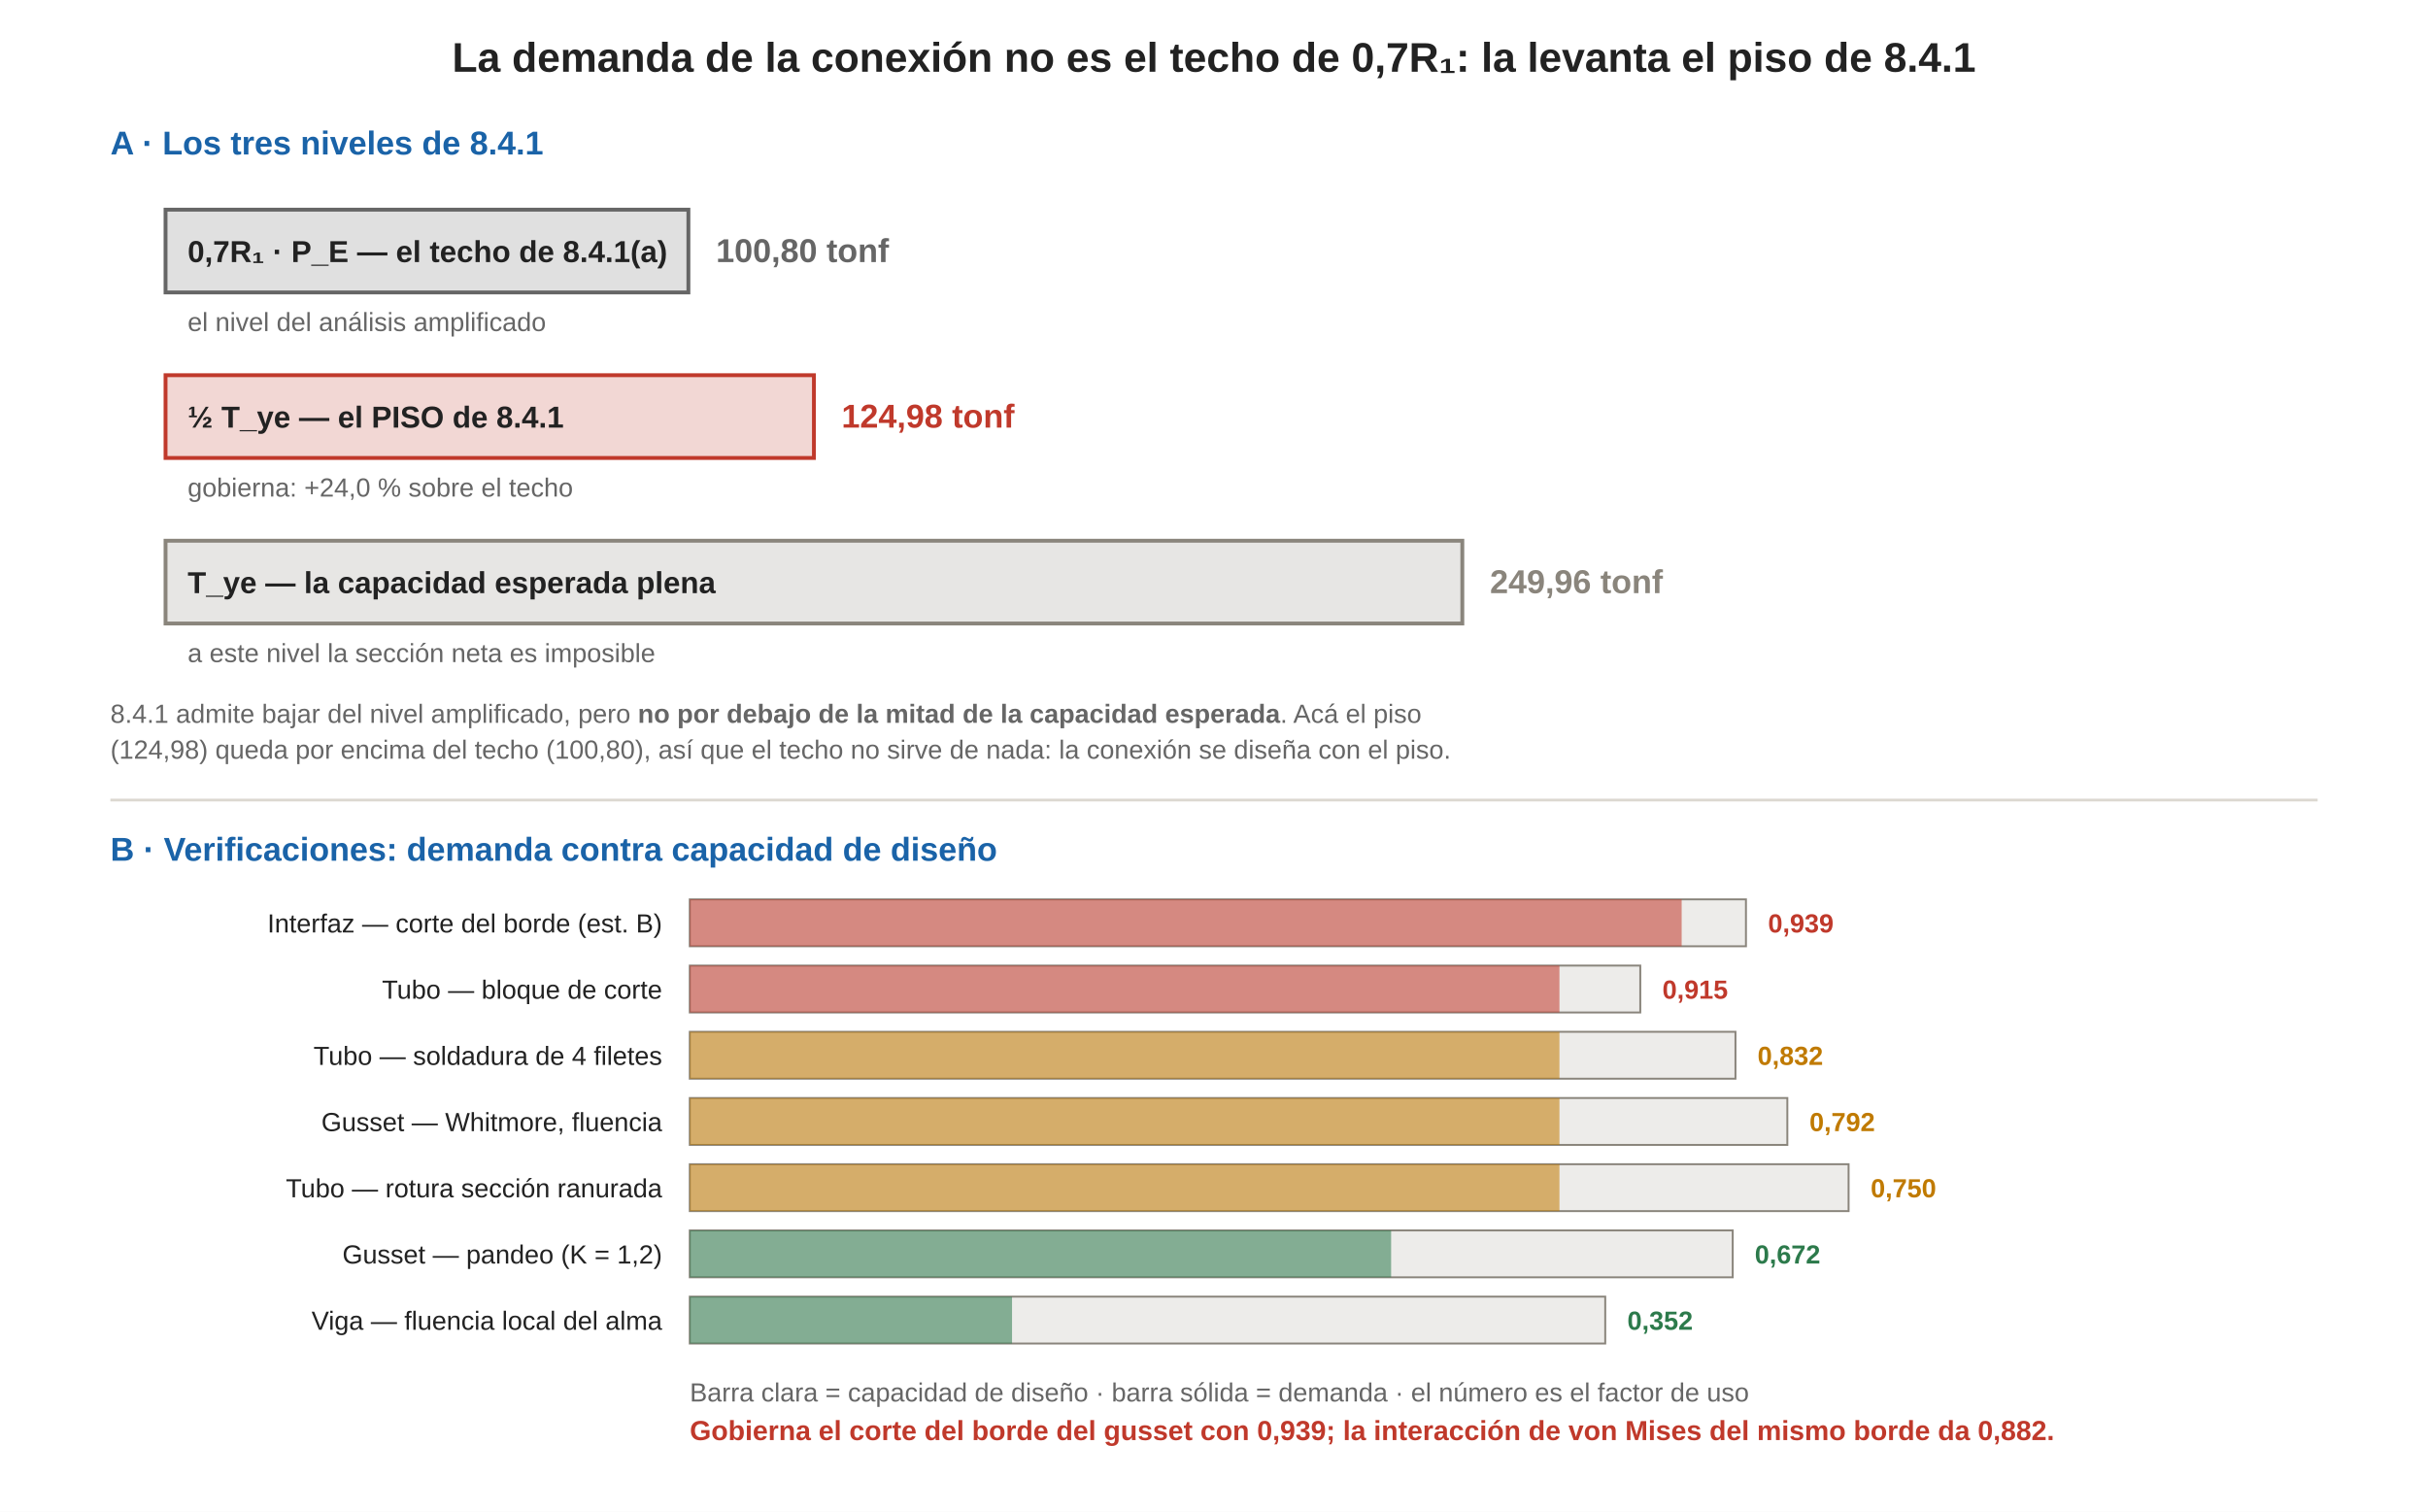
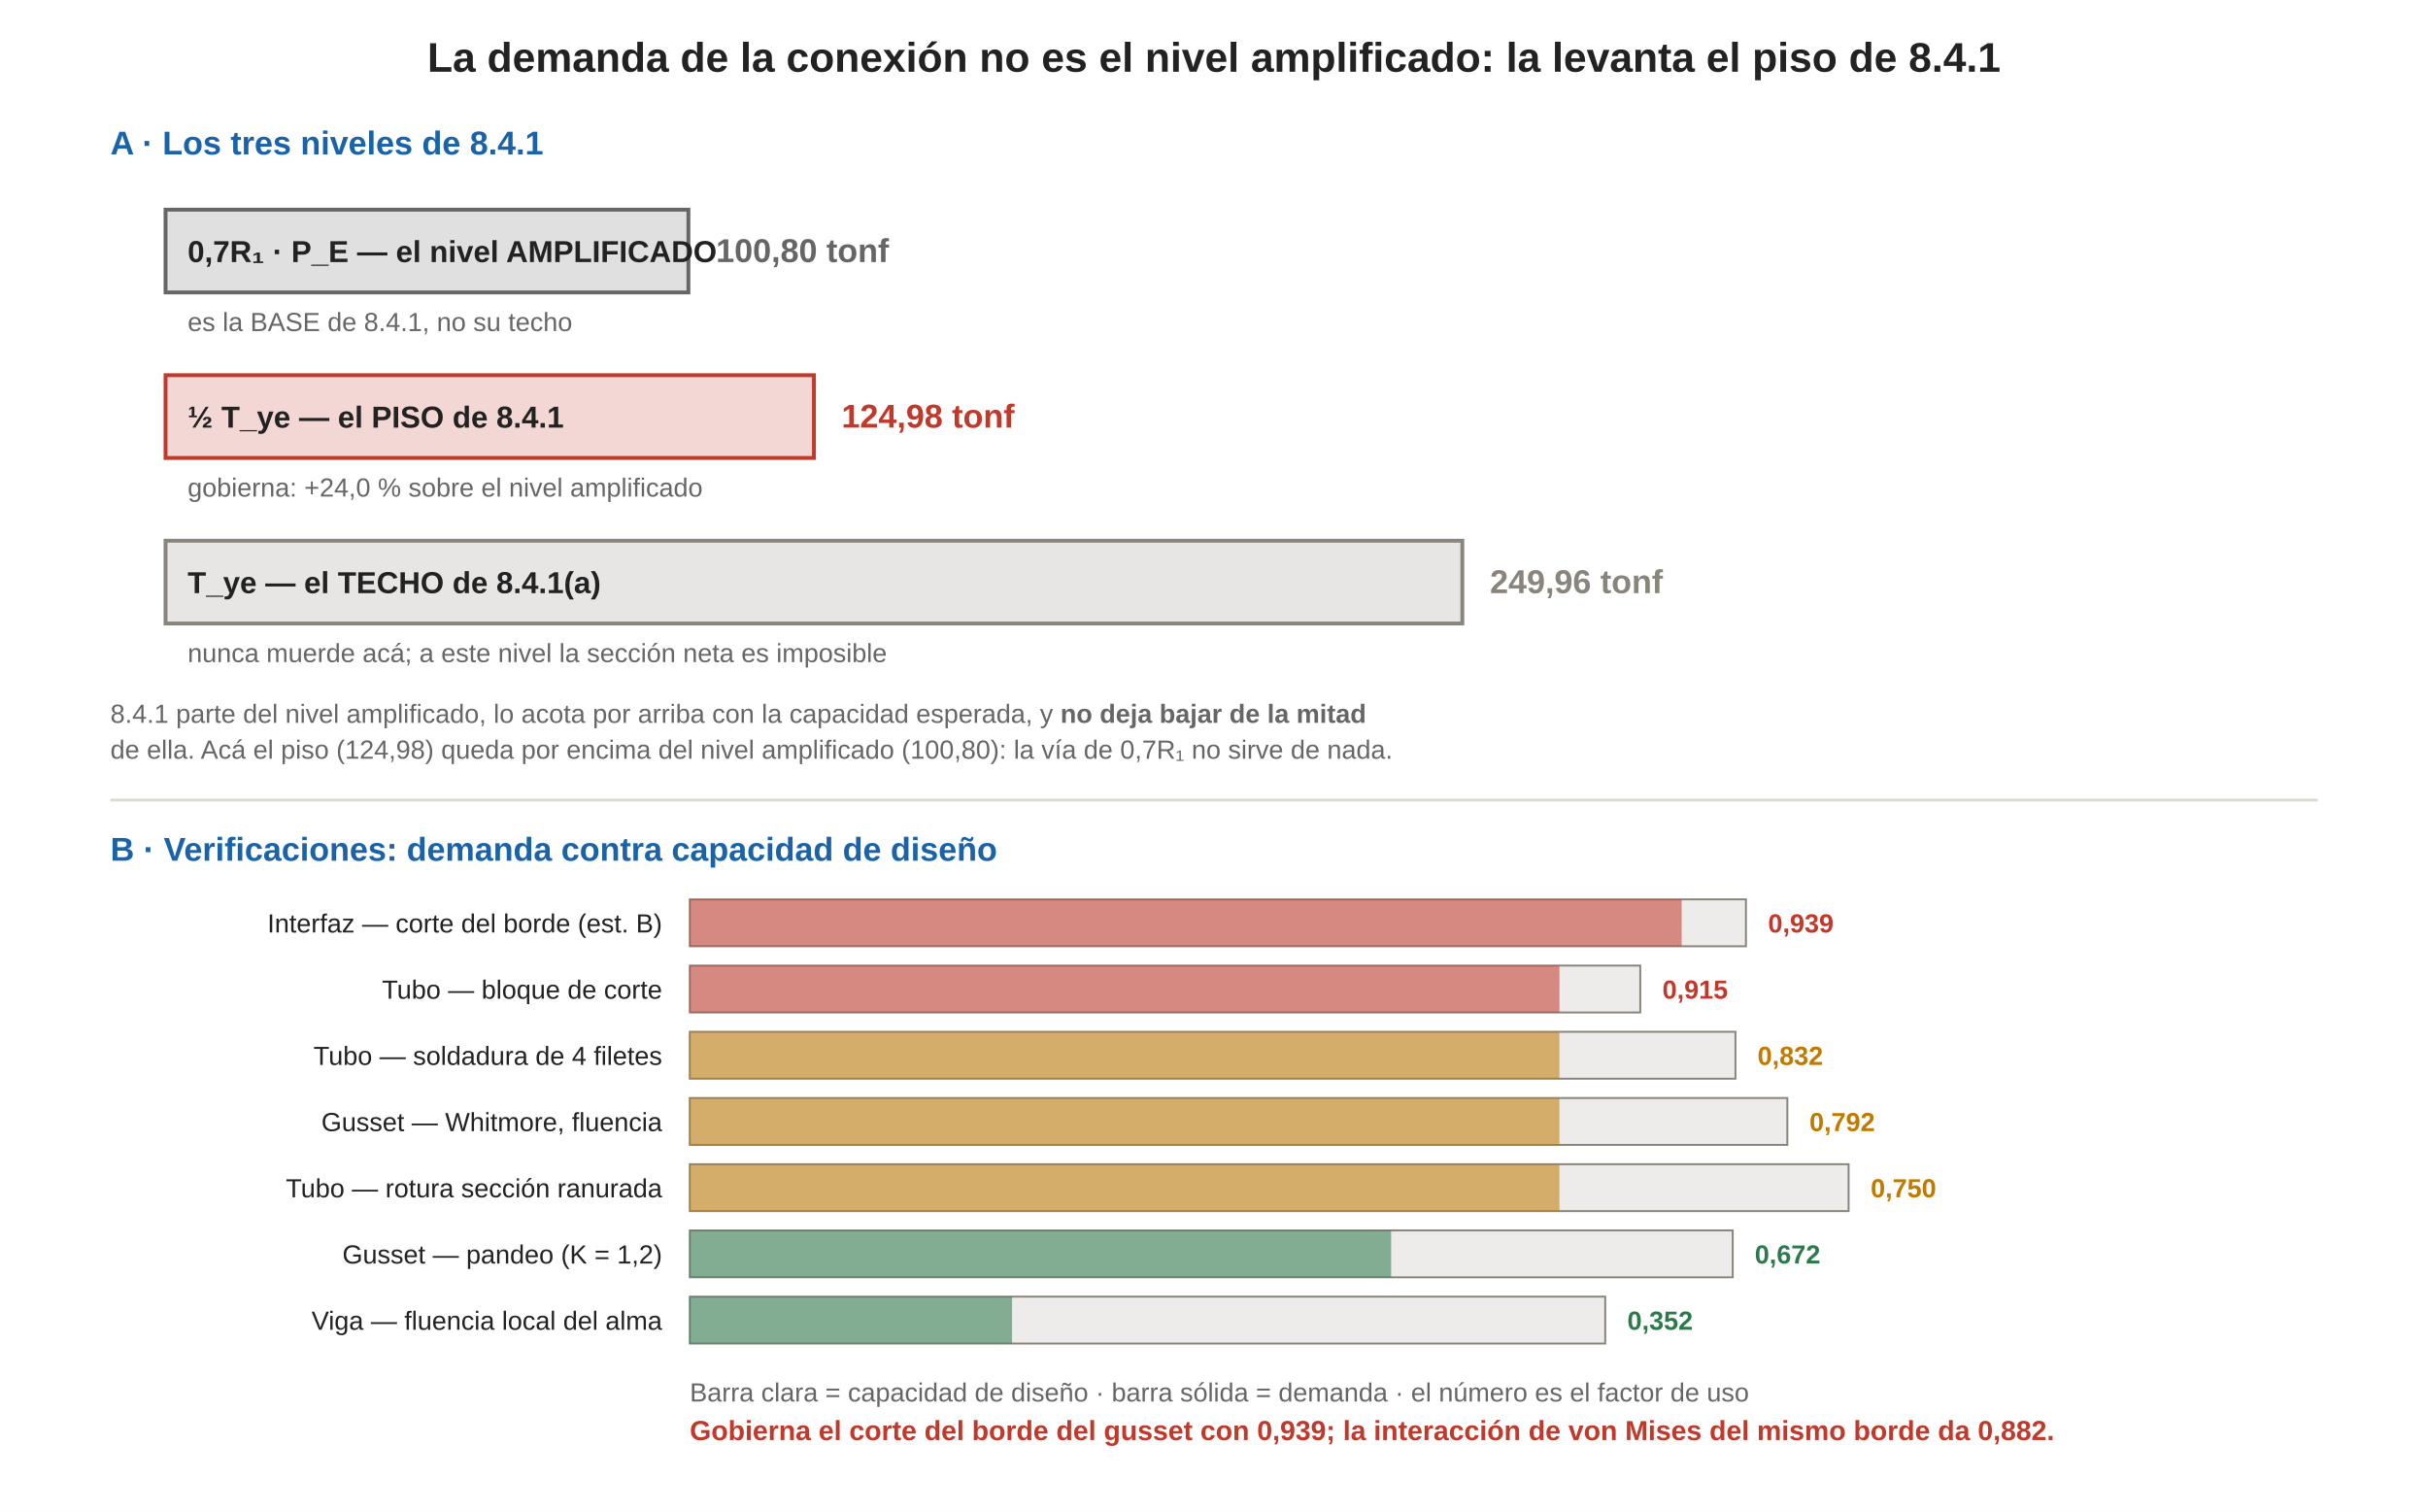
<svg xmlns="http://www.w3.org/2000/svg" viewBox="0 0 880 548" font-family="Segoe UI, Arial, sans-serif">
  <defs>
    <marker id="ar" viewBox="0 0 10 10" refX="9" refY="5" markerWidth="6" markerHeight="6" orient="auto-start-reverse">
      <path d="M0,0 L10,5 L0,10 z" fill="#555" />
    </marker>
    <marker id="rr" viewBox="0 0 10 10" refX="9" refY="5" markerWidth="6.5" markerHeight="6.5" orient="auto">
      <path d="M0,0 L10,5 L0,10 z" fill="#c0392b" />
    </marker>
    <marker id="gr" viewBox="0 0 10 10" refX="9" refY="5" markerWidth="6.5" markerHeight="6.5" orient="auto">
      <path d="M0,0 L10,5 L0,10 z" fill="#2c7a4b" />
    </marker>
    <pattern id="hatch" width="7" height="7" patternTransform="rotate(45)" patternUnits="userSpaceOnUse">
      <line x1="0" y1="0" x2="0" y2="7" stroke="#8a857c" stroke-width="1" />
    </pattern>
  </defs>
  <rect width="880" height="548" fill="#ffffff" />
-   <text x="440.0" y="26" font-size="15" text-anchor="middle" fill="#222" font-weight="bold">La demanda de la conexión no es el techo de 0,7R₁: la levanta el piso de 8.4.1</text>
+   <text x="440.0" y="26" font-size="15" text-anchor="middle" fill="#222" font-weight="bold">La demanda de la conexión no es el nivel amplificado: la levanta el piso de 8.4.1</text>
  <text x="40" y="56" font-size="12" fill="#1a63a8" font-weight="bold">A · Los tres niveles de 8.4.1</text>
  <rect x="60" y="76" width="189.5" height="30" fill="#666" fill-opacity="0.20" stroke="#666" stroke-width="1.4" />
-   <text x="68" y="95" font-size="11" fill="#222" font-weight="bold">0,7R₁ · P_E — el techo de 8.4.1(a)</text>
+   <text x="68" y="95" font-size="11" fill="#222" font-weight="bold">0,7R₁ · P_E — el nivel AMPLIFICADO</text>
  <text x="259.5" y="95" font-size="12" fill="#666" font-weight="bold">100,80 tonf</text>
-   <text x="68" y="120" font-size="9.5" fill="#666">el nivel del análisis amplificado</text>
+   <text x="68" y="120" font-size="9.5" fill="#666">es la BASE de 8.4.1, no su techo</text>
  <rect x="60" y="136" width="235.0" height="30" fill="#c0392b" fill-opacity="0.20" stroke="#c0392b" stroke-width="1.4" />
  <text x="68" y="155" font-size="11" fill="#222" font-weight="bold">½ T_ye — el PISO de 8.4.1</text>
  <text x="305.0" y="155" font-size="12" fill="#c0392b" font-weight="bold">124,98 tonf</text>
-   <text x="68" y="180" font-size="9.5" fill="#666">gobierna: +24,0 % sobre el techo</text>
+   <text x="68" y="180" font-size="9.5" fill="#666">gobierna: +24,0 % sobre el nivel amplificado</text>
  <rect x="60" y="196" width="470.0" height="30" fill="#8a857c" fill-opacity="0.20" stroke="#8a857c" stroke-width="1.4" />
-   <text x="68" y="215" font-size="11" fill="#222" font-weight="bold">T_ye — la capacidad esperada plena</text>
+   <text x="68" y="215" font-size="11" fill="#222" font-weight="bold">T_ye — el TECHO de 8.4.1(a)</text>
  <text x="540.0" y="215" font-size="12" fill="#8a857c" font-weight="bold">249,96 tonf</text>
-   <text x="68" y="240" font-size="9.5" fill="#666">a este nivel la sección neta es imposible</text>
-   <text x="40" y="262" font-size="9.5" fill="#666">8.4.1 admite bajar del nivel amplificado, pero <tspan font-weight="bold">no por debajo de la mitad de la capacidad esperada</tspan>. Acá el piso</text>
-   <text x="40" y="275" font-size="9.5" fill="#666">(124,98) queda por encima del techo (100,80), así que el techo no sirve de nada: la conexión se diseña con el piso.</text>
+   <text x="68" y="240" font-size="9.5" fill="#666">nunca muerde acá; a este nivel la sección neta es imposible</text>
+   <text x="40" y="262" font-size="9.5" fill="#666">8.4.1 parte del nivel amplificado, lo acota por arriba con la capacidad esperada, y <tspan font-weight="bold">no deja bajar de la mitad</tspan>
+   </text>
+   <text x="40" y="275" font-size="9.5" fill="#666">de ella. Acá el piso (124,98) queda por encima del nivel amplificado (100,80): la vía de 0,7R₁ no sirve de nada.</text>
  <line x1="40" y1="290" x2="840" y2="290" stroke="#dcd8d0" stroke-width="1" />
  <text x="40" y="312" font-size="12" fill="#1a63a8" font-weight="bold">B · Verificaciones: demanda contra capacidad de diseño</text>
  <text x="240" y="338" font-size="9.5" text-anchor="end" fill="#222">Interfaz — corte del borde (est. B)</text>
  <rect x="250" y="326" width="382.8" height="17" fill="#8a857c" fill-opacity="0.16" stroke="#8a857c" stroke-width="0.7" />
  <rect x="250" y="326" width="359.5" height="17" fill="#c0392b" fill-opacity="0.55" />
  <text x="640.8" y="338" font-size="9.5" fill="#c0392b" font-weight="bold">0,939</text>
  <text x="240" y="362" font-size="9.5" text-anchor="end" fill="#222">Tubo — bloque de corte</text>
  <rect x="250" y="350" width="344.5" height="17" fill="#8a857c" fill-opacity="0.16" stroke="#8a857c" stroke-width="0.7" />
  <rect x="250" y="350" width="315.2" height="17" fill="#c0392b" fill-opacity="0.55" />
  <text x="602.5" y="362" font-size="9.5" fill="#c0392b" font-weight="bold">0,915</text>
  <text x="240" y="386" font-size="9.5" text-anchor="end" fill="#222">Tubo — soldadura de 4 filetes</text>
  <rect x="250" y="374" width="379.0" height="17" fill="#8a857c" fill-opacity="0.16" stroke="#8a857c" stroke-width="0.7" />
  <rect x="250" y="374" width="315.2" height="17" fill="#c07a00" fill-opacity="0.55" />
  <text x="637.0" y="386" font-size="9.5" fill="#c07a00" font-weight="bold">0,832</text>
  <text x="240" y="410" font-size="9.5" text-anchor="end" fill="#222">Gusset — Whitmore, fluencia</text>
  <rect x="250" y="398" width="397.8" height="17" fill="#8a857c" fill-opacity="0.16" stroke="#8a857c" stroke-width="0.7" />
  <rect x="250" y="398" width="315.2" height="17" fill="#c07a00" fill-opacity="0.55" />
  <text x="655.8" y="410" font-size="9.5" fill="#c07a00" font-weight="bold">0,792</text>
  <text x="240" y="434" font-size="9.5" text-anchor="end" fill="#222">Tubo — rotura sección ranurada</text>
  <rect x="250" y="422" width="420.0" height="17" fill="#8a857c" fill-opacity="0.16" stroke="#8a857c" stroke-width="0.7" />
  <rect x="250" y="422" width="315.2" height="17" fill="#c07a00" fill-opacity="0.55" />
  <text x="678.0" y="434" font-size="9.5" fill="#c07a00" font-weight="bold">0,750</text>
  <text x="240" y="458" font-size="9.5" text-anchor="end" fill="#222">Gusset — pandeo (K = 1,2)</text>
  <rect x="250" y="446" width="378.0" height="17" fill="#8a857c" fill-opacity="0.16" stroke="#8a857c" stroke-width="0.7" />
  <rect x="250" y="446" width="254.2" height="17" fill="#2c7a4b" fill-opacity="0.55" />
  <text x="636.0" y="458" font-size="9.5" fill="#2c7a4b" font-weight="bold">0,672</text>
  <text x="240" y="482" font-size="9.5" text-anchor="end" fill="#222">Viga — fluencia local del alma</text>
  <rect x="250" y="470" width="331.8" height="17" fill="#8a857c" fill-opacity="0.16" stroke="#8a857c" stroke-width="0.7" />
  <rect x="250" y="470" width="116.8" height="17" fill="#2c7a4b" fill-opacity="0.55" />
  <text x="589.8" y="482" font-size="9.5" fill="#2c7a4b" font-weight="bold">0,352</text>
  <text x="250" y="508" font-size="9.5" fill="#666">Barra clara = capacidad de diseño · barra sólida = demanda · el número es el factor de uso</text>
  <text x="250" y="522" font-size="10" fill="#c0392b" font-weight="bold">Gobierna el corte del borde del gusset con 0,939; la interacción de von Mises del mismo borde da 0,882.</text>
</svg>
